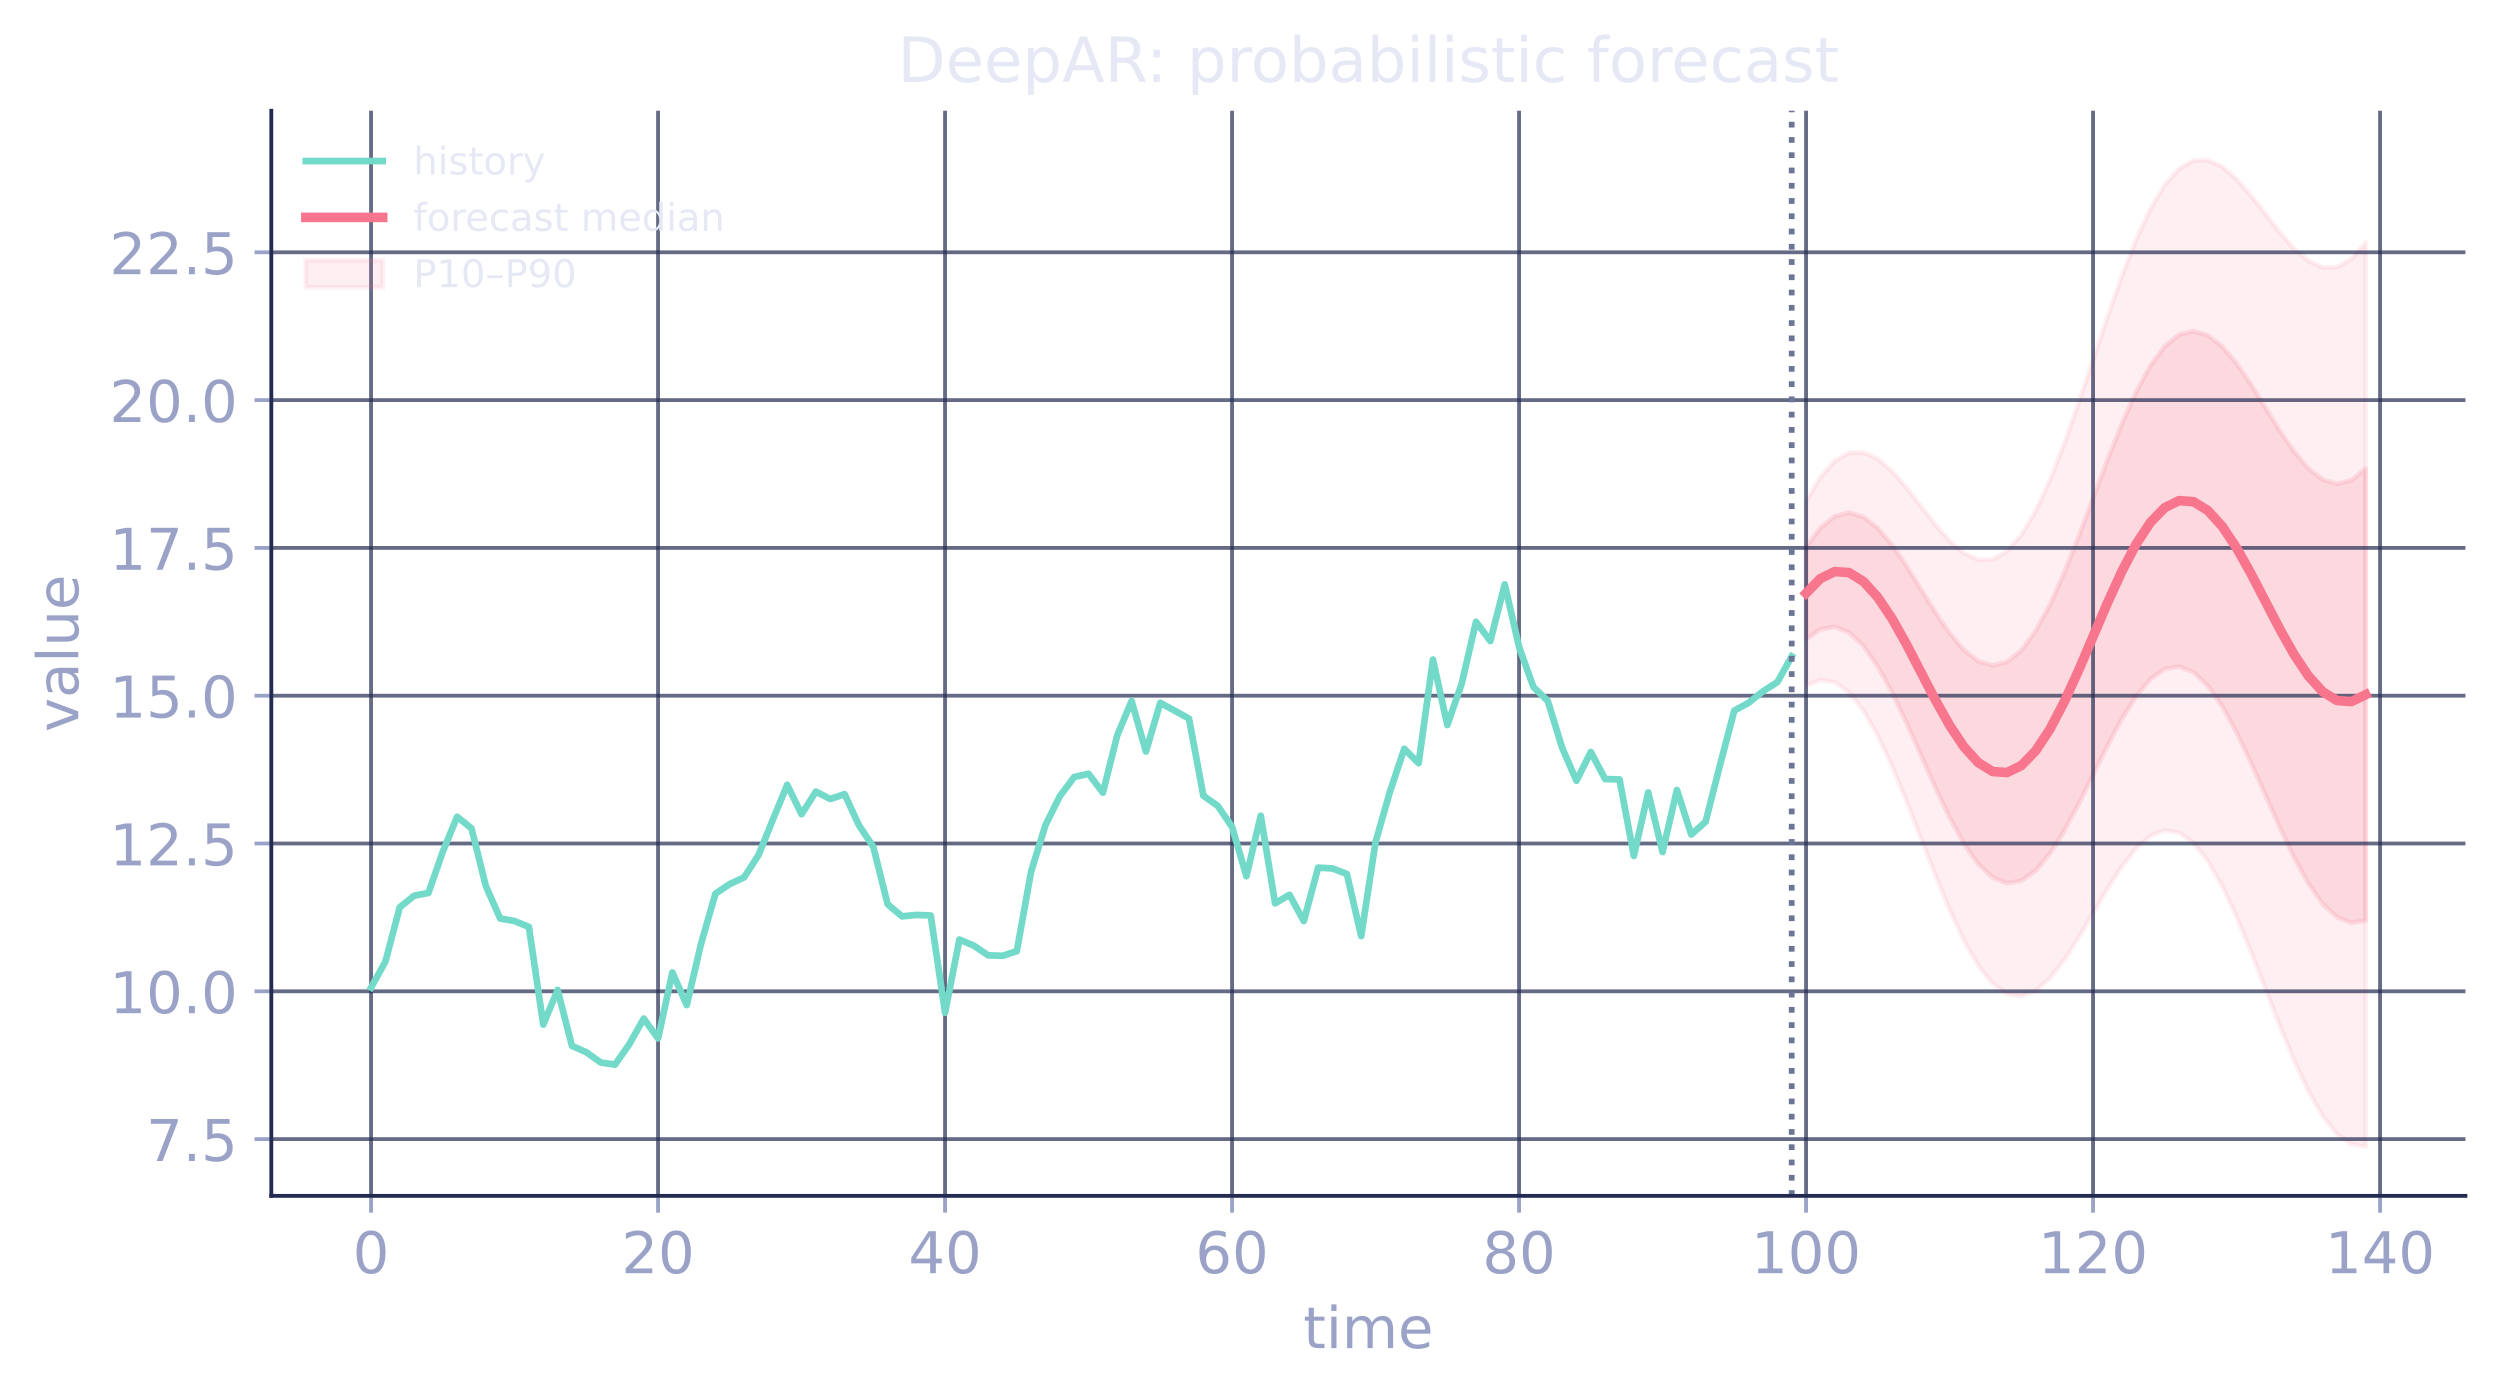
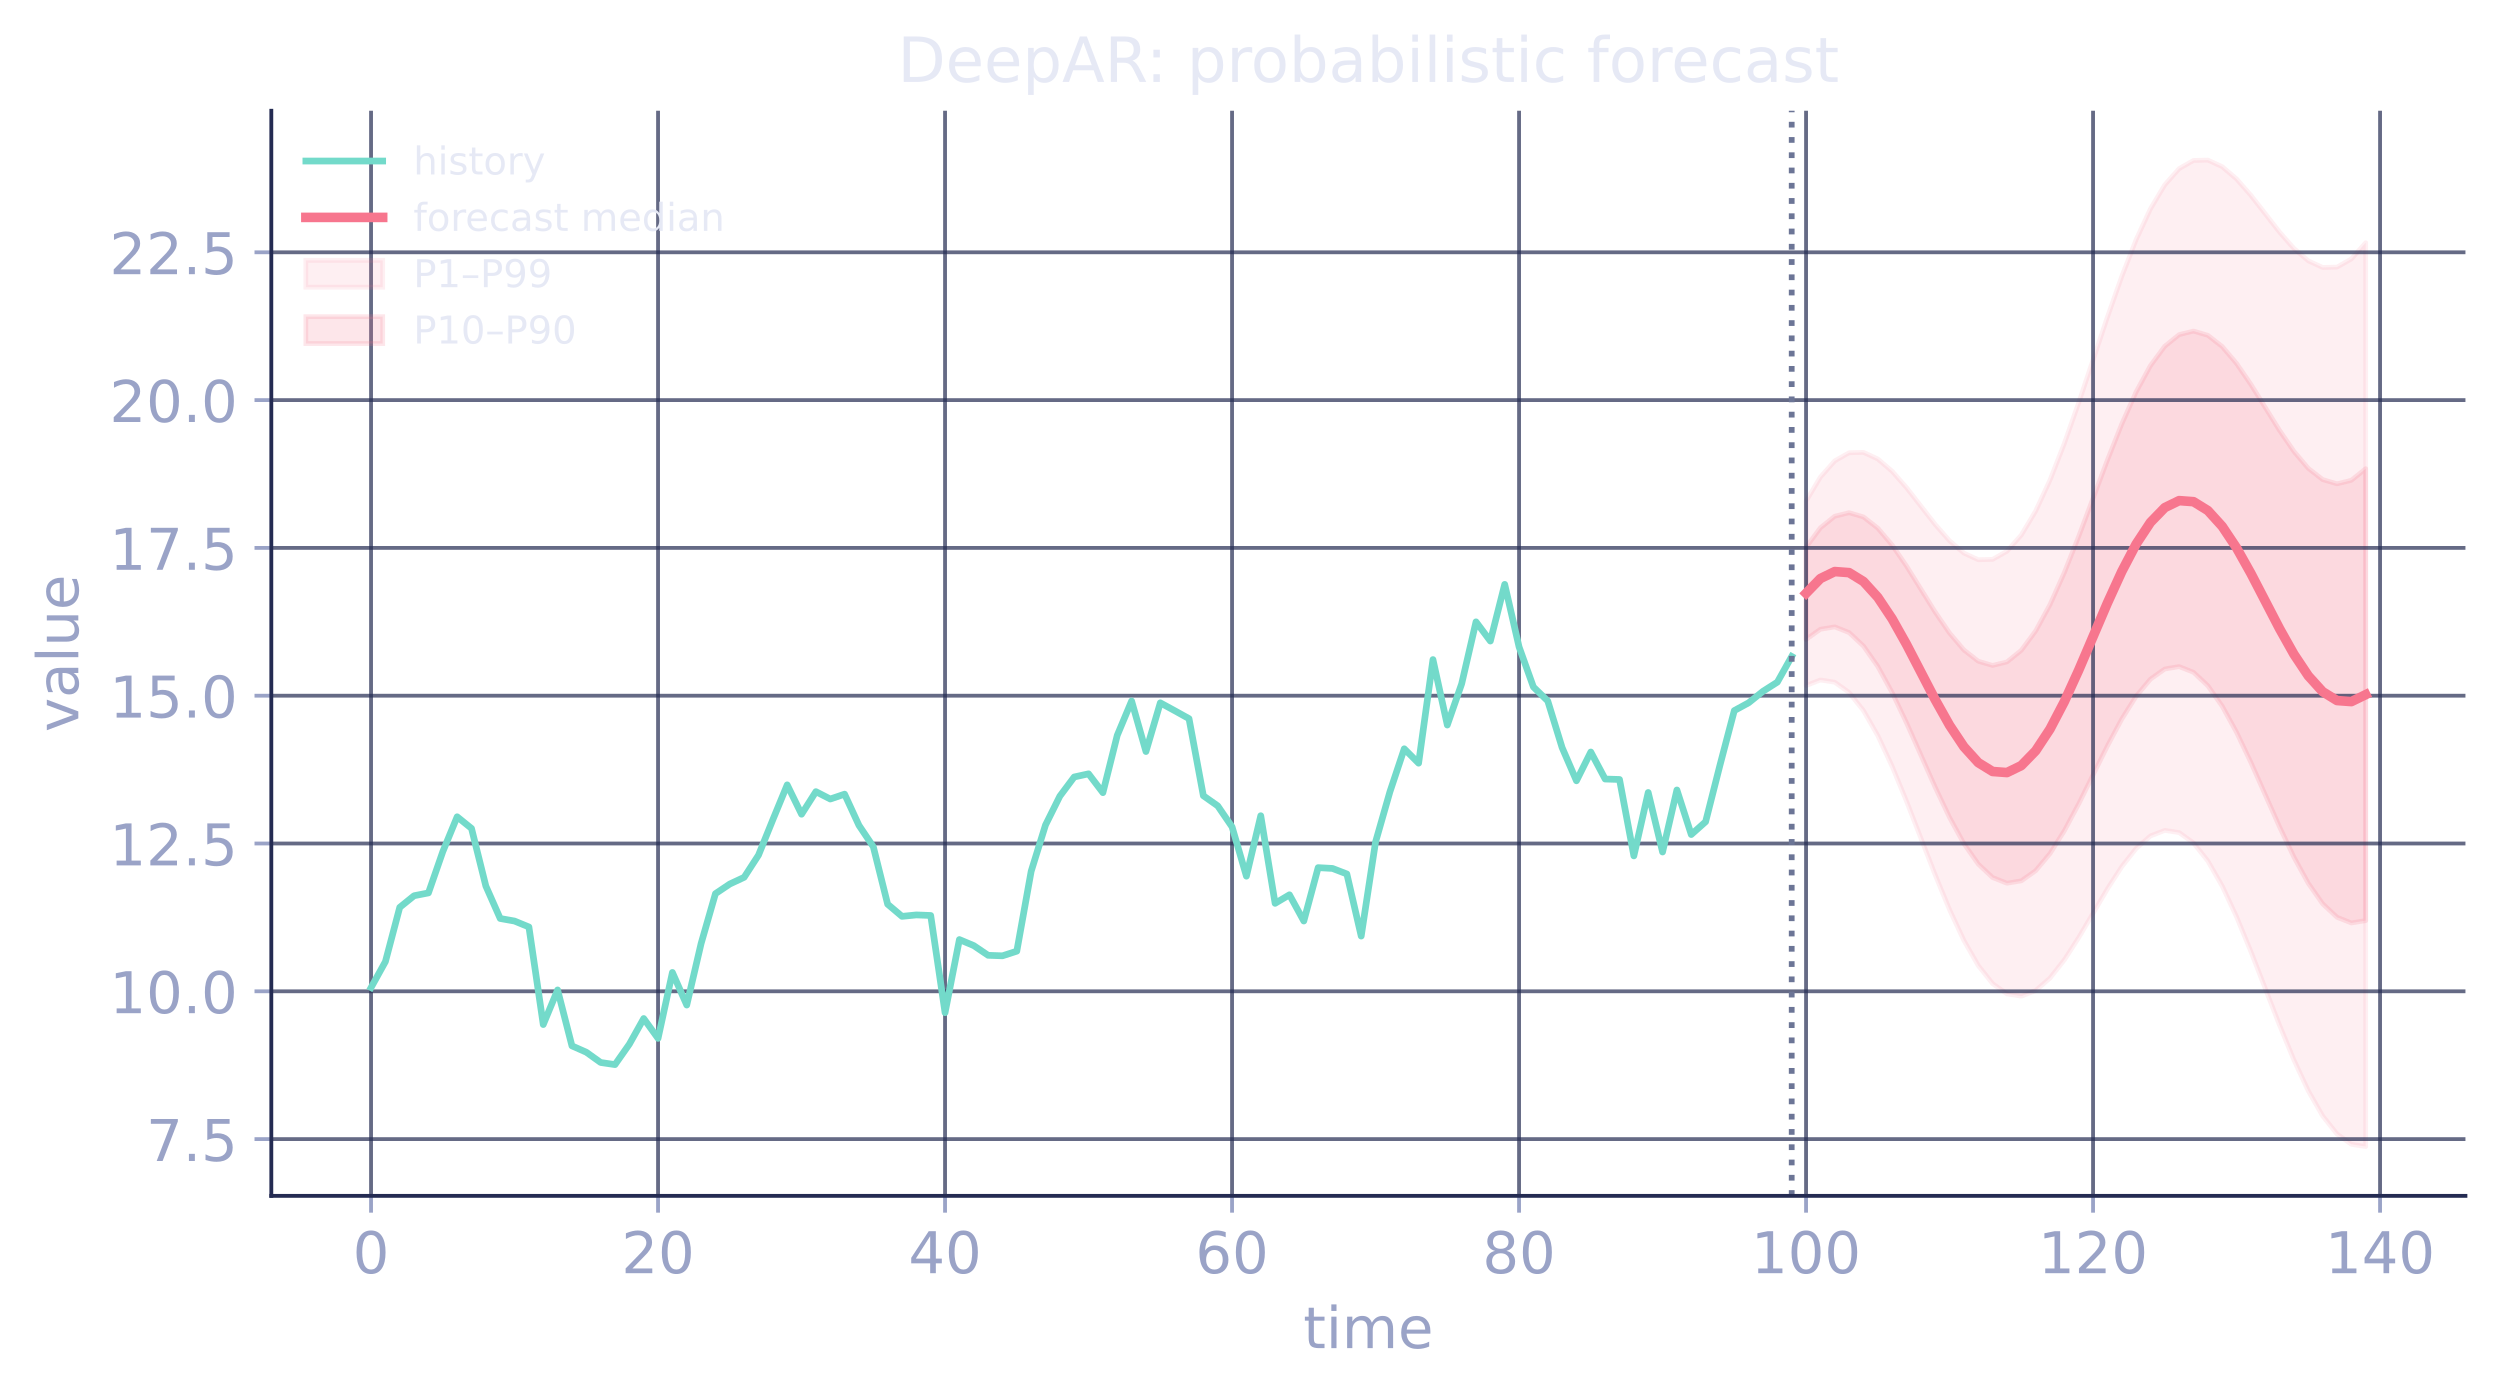
<svg xmlns="http://www.w3.org/2000/svg" xmlns:xlink="http://www.w3.org/1999/xlink" width="520.913pt" height="290.604pt" viewBox="0 0 520.913 290.604" version="1.1">
  <defs>
    <style type="text/css">*{stroke-linejoin: round; stroke-linecap: butt}</style>
  </defs>
  <g id="figure_1">
    <g id="patch_1">
      <path d="M 0 290.604  L 520.913 290.604  L 520.913 0  L 0 0  L 0 290.604  z " style="fill: none" />
    </g>
    <g id="axes_1">
      <g id="patch_2">
        <path d="M 56.532 249.176  L 513.712 249.176  L 513.712 23.078  L 56.532 23.078  L 56.532 249.176  z " style="fill: none" />
      </g>
      <g id="PolyCollection_1">
        <defs>
          <path id="mf328363f20" d="M 376.319 -186.196  L 376.319 -147.762  L 379.309 -148.918  L 382.299 -148.452  L 385.289 -146.306  L 388.28 -142.539  L 391.27 -137.318  L 394.26 -130.91  L 397.25 -123.663  L 400.24 -115.98  L 403.23 -108.298  L 406.22 -101.05  L 409.21 -94.642  L 412.2 -89.421  L 415.19 -85.654  L 418.18 -83.509  L 421.17 -83.043  L 424.16 -84.198  L 427.15 -86.808  L 430.14 -90.604  L 433.13 -95.241  L 436.12 -100.311  L 439.111 -105.382  L 442.101 -110.018  L 445.091 -113.815  L 448.081 -116.424  L 451.071 -117.58  L 454.061 -117.114  L 457.051 -114.968  L 460.041 -111.201  L 463.031 -105.98  L 466.021 -99.572  L 469.011 -92.325  L 472.001 -84.642  L 474.991 -76.96  L 477.981 -69.712  L 480.971 -63.304  L 483.961 -58.083  L 486.951 -54.316  L 489.942 -52.171  L 492.932 -51.705  L 492.932 -240.029  L 492.932 -240.029  L 489.942 -236.651  L 486.951 -234.953  L 483.961 -234.877  L 480.971 -236.255  L 477.981 -238.82  L 474.991 -242.224  L 472.001 -246.063  L 469.011 -249.902  L 466.021 -253.306  L 463.031 -255.871  L 460.041 -257.248  L 457.051 -257.172  L 454.061 -255.474  L 451.071 -252.097  L 448.081 -247.098  L 445.091 -240.645  L 442.101 -233.005  L 439.111 -224.526  L 436.12 -215.612  L 433.13 -206.698  L 430.14 -198.218  L 427.15 -190.578  L 424.16 -184.125  L 421.17 -179.126  L 418.18 -175.749  L 415.19 -174.051  L 412.2 -173.975  L 409.21 -175.352  L 406.22 -177.917  L 403.23 -181.322  L 400.24 -185.161  L 397.25 -188.999  L 394.26 -192.404  L 391.27 -194.969  L 388.28 -196.346  L 385.289 -196.27  L 382.299 -194.572  L 379.309 -191.195  L 376.319 -186.196  z " style="stroke: #f7768e; stroke-opacity: 0.12" />
        </defs>
        <g clip-path="url(#pa6eec2de9b)">
          <use xlink:href="#mf328363f20" x="0" y="290.604" style="fill: #f7768e; fill-opacity: 0.12; stroke: #f7768e; stroke-opacity: 0.12" />
        </g>
      </g>
      <g id="PolyCollection_2">
        <defs>
          <path id="m15df940cfe" d="M 376.319 -176.588  L 376.319 -157.371  L 379.309 -159.487  L 382.299 -159.982  L 385.289 -158.797  L 388.28 -155.991  L 391.27 -151.731  L 394.26 -146.284  L 397.25 -139.997  L 400.24 -133.275  L 403.23 -126.554  L 406.22 -120.267  L 409.21 -114.82  L 412.2 -110.56  L 415.19 -107.753  L 418.18 -106.569  L 421.17 -107.064  L 424.16 -109.18  L 427.15 -112.75  L 430.14 -117.508  L 433.13 -123.105  L 436.12 -129.136  L 439.111 -135.168  L 442.101 -140.765  L 445.091 -145.523  L 448.081 -149.093  L 451.071 -151.209  L 454.061 -151.704  L 457.051 -150.519  L 460.041 -147.713  L 463.031 -143.453  L 466.021 -138.006  L 469.011 -131.719  L 472.001 -124.997  L 474.991 -118.276  L 477.981 -111.989  L 480.971 -106.542  L 483.961 -102.282  L 486.951 -99.475  L 489.942 -98.291  L 492.932 -98.786  L 492.932 -192.948  L 492.932 -192.948  L 489.942 -190.531  L 486.951 -189.794  L 483.961 -190.679  L 480.971 -193.017  L 477.981 -196.543  L 474.991 -200.908  L 472.001 -205.708  L 469.011 -210.507  L 466.021 -214.873  L 463.031 -218.398  L 460.041 -220.737  L 457.051 -221.621  L 454.061 -220.884  L 451.071 -218.468  L 448.081 -214.43  L 445.091 -208.938  L 442.101 -202.258  L 439.111 -194.74  L 436.12 -186.787  L 433.13 -178.833  L 430.14 -171.315  L 427.15 -164.635  L 424.16 -159.143  L 421.17 -155.105  L 418.18 -152.689  L 415.19 -151.952  L 412.2 -152.836  L 409.21 -155.175  L 406.22 -158.701  L 403.23 -163.066  L 400.24 -167.865  L 397.25 -172.665  L 394.26 -177.03  L 391.27 -180.556  L 388.28 -182.895  L 385.289 -183.779  L 382.299 -183.042  L 379.309 -180.626  L 376.319 -176.588  z " style="stroke: #f7768e; stroke-opacity: 0.18" />
        </defs>
        <g clip-path="url(#pa6eec2de9b)">
          <use xlink:href="#m15df940cfe" x="0" y="290.604" style="fill: #f7768e; fill-opacity: 0.18; stroke: #f7768e; stroke-opacity: 0.18" />
        </g>
      </g>
      <g id="matplotlib.axis_1">
        <g id="xtick_1">
          <g id="line2d_1">
            <path d="M 77.313 249.176  L 77.313 23.078  " clip-path="url(#pa6eec2de9b)" style="fill: none; stroke: #242b52; stroke-opacity: 0.7; stroke-width: 0.8; stroke-linecap: square" />
          </g>
          <g id="line2d_2">
            <defs>
              <path id="ma0df52fa23" d="M 0 0  L 0 3.5  " style="stroke: #9aa3c7; stroke-width: 0.8" />
            </defs>
            <g>
              <use xlink:href="#ma0df52fa23" x="77.313" y="249.176" style="fill: #9aa3c7; stroke: #9aa3c7; stroke-width: 0.8" />
            </g>
          </g>
          <g id="text_1">
            <g style="fill: #9aa3c7" transform="translate(73.49591 265.2943) scale(0.12 -0.12)">
              <defs>
                <path id="DejaVuSans-30" d="M 2034 4250  Q 1547 4250 1301 3770  Q 1056 3291 1056 2328  Q 1056 1369 1301 889  Q 1547 409 2034 409  Q 2525 409 2770 889  Q 3016 1369 3016 2328  Q 3016 3291 2770 3770  Q 2525 4250 2034 4250  z M 2034 4750  Q 2819 4750 3233 4129  Q 3647 3509 3647 2328  Q 3647 1150 3233 529  Q 2819 -91 2034 -91  Q 1250 -91 836 529  Q 422 1150 422 2328  Q 422 3509 836 4129  Q 1250 4750 2034 4750  z " transform="scale(0.015625)" />
              </defs>
              <use xlink:href="#DejaVuSans-30" />
            </g>
          </g>
        </g>
        <g id="xtick_2">
          <g id="line2d_3">
            <path d="M 137.115 249.176  L 137.115 23.078  " clip-path="url(#pa6eec2de9b)" style="fill: none; stroke: #242b52; stroke-opacity: 0.7; stroke-width: 0.8; stroke-linecap: square" />
          </g>
          <g id="line2d_4">
            <g>
              <use xlink:href="#ma0df52fa23" x="137.115" y="249.176" style="fill: #9aa3c7; stroke: #9aa3c7; stroke-width: 0.8" />
            </g>
          </g>
          <g id="text_2">
            <g style="fill: #9aa3c7" transform="translate(129.4796 265.2943) scale(0.12 -0.12)">
              <defs>
                <path id="DejaVuSans-32" d="M 1228 531  L 3431 531  L 3431 0  L 469 0  L 469 531  Q 828 903 1448 1529  Q 2069 2156 2228 2338  Q 2531 2678 2651 2914  Q 2772 3150 2772 3378  Q 2772 3750 2511 3984  Q 2250 4219 1831 4219  Q 1534 4219 1204 4116  Q 875 4013 500 3803  L 500 4441  Q 881 4594 1212 4672  Q 1544 4750 1819 4750  Q 2544 4750 2975 4387  Q 3406 4025 3406 3419  Q 3406 3131 3298 2873  Q 3191 2616 2906 2266  Q 2828 2175 2409 1742  Q 1991 1309 1228 531  z " transform="scale(0.015625)" />
              </defs>
              <use xlink:href="#DejaVuSans-32" />
              <use xlink:href="#DejaVuSans-30" x="63.623" />
            </g>
          </g>
        </g>
        <g id="xtick_3">
          <g id="line2d_5">
            <path d="M 196.916 249.176  L 196.916 23.078  " clip-path="url(#pa6eec2de9b)" style="fill: none; stroke: #242b52; stroke-opacity: 0.7; stroke-width: 0.8; stroke-linecap: square" />
          </g>
          <g id="line2d_6">
            <g>
              <use xlink:href="#ma0df52fa23" x="196.916" y="249.176" style="fill: #9aa3c7; stroke: #9aa3c7; stroke-width: 0.8" />
            </g>
          </g>
          <g id="text_3">
            <g style="fill: #9aa3c7" transform="translate(189.2808 265.2943) scale(0.12 -0.12)">
              <defs>
                <path id="DejaVuSans-34" d="M 2419 4116  L 825 1625  L 2419 1625  L 2419 4116  z M 2253 4666  L 3047 4666  L 3047 1625  L 3713 1625  L 3713 1100  L 3047 1100  L 3047 0  L 2419 0  L 2419 1100  L 313 1100  L 313 1709  L 2253 4666  z " transform="scale(0.015625)" />
              </defs>
              <use xlink:href="#DejaVuSans-34" />
              <use xlink:href="#DejaVuSans-30" x="63.623" />
            </g>
          </g>
        </g>
        <g id="xtick_4">
          <g id="line2d_7">
            <path d="M 256.717 249.176  L 256.717 23.078  " clip-path="url(#pa6eec2de9b)" style="fill: none; stroke: #242b52; stroke-opacity: 0.7; stroke-width: 0.8; stroke-linecap: square" />
          </g>
          <g id="line2d_8">
            <g>
              <use xlink:href="#ma0df52fa23" x="256.717" y="249.176" style="fill: #9aa3c7; stroke: #9aa3c7; stroke-width: 0.8" />
            </g>
          </g>
          <g id="text_4">
            <g style="fill: #9aa3c7" transform="translate(249.0819 265.2943) scale(0.12 -0.12)">
              <defs>
                <path id="DejaVuSans-36" d="M 2113 2584  Q 1688 2584 1439 2293  Q 1191 2003 1191 1497  Q 1191 994 1439 701  Q 1688 409 2113 409  Q 2538 409 2786 701  Q 3034 994 3034 1497  Q 3034 2003 2786 2293  Q 2538 2584 2113 2584  z M 3366 4563  L 3366 3988  Q 3128 4100 2886 4159  Q 2644 4219 2406 4219  Q 1781 4219 1451 3797  Q 1122 3375 1075 2522  Q 1259 2794 1537 2939  Q 1816 3084 2150 3084  Q 2853 3084 3261 2657  Q 3669 2231 3669 1497  Q 3669 778 3244 343  Q 2819 -91 2113 -91  Q 1303 -91 875 529  Q 447 1150 447 2328  Q 447 3434 972 4092  Q 1497 4750 2381 4750  Q 2619 4750 2861 4703  Q 3103 4656 3366 4563  z " transform="scale(0.015625)" />
              </defs>
              <use xlink:href="#DejaVuSans-36" />
              <use xlink:href="#DejaVuSans-30" x="63.623" />
            </g>
          </g>
        </g>
        <g id="xtick_5">
          <g id="line2d_9">
            <path d="M 316.518 249.176  L 316.518 23.078  " clip-path="url(#pa6eec2de9b)" style="fill: none; stroke: #242b52; stroke-opacity: 0.7; stroke-width: 0.8; stroke-linecap: square" />
          </g>
          <g id="line2d_10">
            <g>
              <use xlink:href="#ma0df52fa23" x="316.518" y="249.176" style="fill: #9aa3c7; stroke: #9aa3c7; stroke-width: 0.8" />
            </g>
          </g>
          <g id="text_5">
            <g style="fill: #9aa3c7" transform="translate(308.8831 265.2943) scale(0.12 -0.12)">
              <defs>
                <path id="DejaVuSans-38" d="M 2034 2216  Q 1584 2216 1326 1975  Q 1069 1734 1069 1313  Q 1069 891 1326 650  Q 1584 409 2034 409  Q 2484 409 2743 651  Q 3003 894 3003 1313  Q 3003 1734 2745 1975  Q 2488 2216 2034 2216  z M 1403 2484  Q 997 2584 770 2862  Q 544 3141 544 3541  Q 544 4100 942 4425  Q 1341 4750 2034 4750  Q 2731 4750 3128 4425  Q 3525 4100 3525 3541  Q 3525 3141 3298 2862  Q 3072 2584 2669 2484  Q 3125 2378 3379 2068  Q 3634 1759 3634 1313  Q 3634 634 3220 271  Q 2806 -91 2034 -91  Q 1263 -91 848 271  Q 434 634 434 1313  Q 434 1759 690 2068  Q 947 2378 1403 2484  z M 1172 3481  Q 1172 3119 1398 2916  Q 1625 2713 2034 2713  Q 2441 2713 2670 2916  Q 2900 3119 2900 3481  Q 2900 3844 2670 4047  Q 2441 4250 2034 4250  Q 1625 4250 1398 4047  Q 1172 3844 1172 3481  z " transform="scale(0.015625)" />
              </defs>
              <use xlink:href="#DejaVuSans-38" />
              <use xlink:href="#DejaVuSans-30" x="63.623" />
            </g>
          </g>
        </g>
        <g id="xtick_6">
          <g id="line2d_11">
            <path d="M 376.319 249.176  L 376.319 23.078  " clip-path="url(#pa6eec2de9b)" style="fill: none; stroke: #242b52; stroke-opacity: 0.7; stroke-width: 0.8; stroke-linecap: square" />
          </g>
          <g id="line2d_12">
            <g>
              <use xlink:href="#ma0df52fa23" x="376.319" y="249.176" style="fill: #9aa3c7; stroke: #9aa3c7; stroke-width: 0.8" />
            </g>
          </g>
          <g id="text_6">
            <g style="fill: #9aa3c7" transform="translate(364.8668 265.2943) scale(0.12 -0.12)">
              <defs>
                <path id="DejaVuSans-31" d="M 794 531  L 1825 531  L 1825 4091  L 703 3866  L 703 4441  L 1819 4666  L 2450 4666  L 2450 531  L 3481 531  L 3481 0  L 794 0  L 794 531  z " transform="scale(0.015625)" />
              </defs>
              <use xlink:href="#DejaVuSans-31" />
              <use xlink:href="#DejaVuSans-30" x="63.623" />
              <use xlink:href="#DejaVuSans-30" x="127.246" />
            </g>
          </g>
        </g>
        <g id="xtick_7">
          <g id="line2d_13">
            <path d="M 436.12 249.176  L 436.12 23.078  " clip-path="url(#pa6eec2de9b)" style="fill: none; stroke: #242b52; stroke-opacity: 0.7; stroke-width: 0.8; stroke-linecap: square" />
          </g>
          <g id="line2d_14">
            <g>
              <use xlink:href="#ma0df52fa23" x="436.12" y="249.176" style="fill: #9aa3c7; stroke: #9aa3c7; stroke-width: 0.8" />
            </g>
          </g>
          <g id="text_7">
            <g style="fill: #9aa3c7" transform="translate(424.668 265.2943) scale(0.12 -0.12)">
              <use xlink:href="#DejaVuSans-31" />
              <use xlink:href="#DejaVuSans-32" x="63.623" />
              <use xlink:href="#DejaVuSans-30" x="127.246" />
            </g>
          </g>
        </g>
        <g id="xtick_8">
          <g id="line2d_15">
            <path d="M 495.922 249.176  L 495.922 23.078  " clip-path="url(#pa6eec2de9b)" style="fill: none; stroke: #242b52; stroke-opacity: 0.7; stroke-width: 0.8; stroke-linecap: square" />
          </g>
          <g id="line2d_16">
            <g>
              <use xlink:href="#ma0df52fa23" x="495.922" y="249.176" style="fill: #9aa3c7; stroke: #9aa3c7; stroke-width: 0.8" />
            </g>
          </g>
          <g id="text_8">
            <g style="fill: #9aa3c7" transform="translate(484.4692 265.2943) scale(0.12 -0.12)">
              <use xlink:href="#DejaVuSans-31" />
              <use xlink:href="#DejaVuSans-34" x="63.623" />
              <use xlink:href="#DejaVuSans-30" x="127.246" />
            </g>
          </g>
        </g>
        <g id="text_9">
          <g style="fill: #9aa3c7" transform="translate(271.5672 280.908) scale(0.12 -0.12)">
            <defs>
              <path id="DejaVuSans-74" d="M 1172 4494  L 1172 3500  L 2356 3500  L 2356 3053  L 1172 3053  L 1172 1153  Q 1172 725 1289 603  Q 1406 481 1766 481  L 2356 481  L 2356 0  L 1766 0  Q 1100 0 847 248  Q 594 497 594 1153  L 594 3053  L 172 3053  L 172 3500  L 594 3500  L 594 4494  L 1172 4494  z " transform="scale(0.015625)" />
              <path id="DejaVuSans-69" d="M 603 3500  L 1178 3500  L 1178 0  L 603 0  L 603 3500  z M 603 4863  L 1178 4863  L 1178 4134  L 603 4134  L 603 4863  z " transform="scale(0.015625)" />
              <path id="DejaVuSans-6d" d="M 3328 2828  Q 3544 3216 3844 3400  Q 4144 3584 4550 3584  Q 5097 3584 5394 3201  Q 5691 2819 5691 2113  L 5691 0  L 5113 0  L 5113 2094  Q 5113 2597 4934 2840  Q 4756 3084 4391 3084  Q 3944 3084 3684 2787  Q 3425 2491 3425 1978  L 3425 0  L 2847 0  L 2847 2094  Q 2847 2600 2669 2842  Q 2491 3084 2119 3084  Q 1678 3084 1418 2786  Q 1159 2488 1159 1978  L 1159 0  L 581 0  L 581 3500  L 1159 3500  L 1159 2956  Q 1356 3278 1631 3431  Q 1906 3584 2284 3584  Q 2666 3584 2933 3390  Q 3200 3197 3328 2828  z " transform="scale(0.015625)" />
              <path id="DejaVuSans-65" d="M 3597 1894  L 3597 1613  L 953 1613  Q 991 1019 1311 708  Q 1631 397 2203 397  Q 2534 397 2845 478  Q 3156 559 3463 722  L 3463 178  Q 3153 47 2828 -22  Q 2503 -91 2169 -91  Q 1331 -91 842 396  Q 353 884 353 1716  Q 353 2575 817 3079  Q 1281 3584 2069 3584  Q 2775 3584 3186 3129  Q 3597 2675 3597 1894  z M 3022 2063  Q 3016 2534 2758 2815  Q 2500 3097 2075 3097  Q 1594 3097 1305 2825  Q 1016 2553 972 2059  L 3022 2063  z " transform="scale(0.015625)" />
            </defs>
            <use xlink:href="#DejaVuSans-74" />
            <use xlink:href="#DejaVuSans-69" x="39.209" />
            <use xlink:href="#DejaVuSans-6d" x="66.992" />
            <use xlink:href="#DejaVuSans-65" x="164.404" />
          </g>
        </g>
      </g>
      <g id="matplotlib.axis_2">
        <g id="ytick_1">
          <g id="line2d_17">
            <path d="M 56.532 237.349  L 513.712 237.349  " clip-path="url(#pa6eec2de9b)" style="fill: none; stroke: #242b52; stroke-opacity: 0.7; stroke-width: 0.8; stroke-linecap: square" />
          </g>
          <g id="line2d_18">
            <defs>
              <path id="m43168485d6" d="M 0 0  L -3.5 0  " style="stroke: #9aa3c7; stroke-width: 0.8" />
            </defs>
            <g>
              <use xlink:href="#m43168485d6" x="56.532" y="237.349" style="fill: #9aa3c7; stroke: #9aa3c7; stroke-width: 0.8" />
            </g>
          </g>
          <g id="text_10">
            <g style="fill: #9aa3c7" transform="translate(30.44875 241.9077) scale(0.12 -0.12)">
              <defs>
                <path id="DejaVuSans-37" d="M 525 4666  L 3525 4666  L 3525 4397  L 1831 0  L 1172 0  L 2766 4134  L 525 4134  L 525 4666  z " transform="scale(0.015625)" />
                <path id="DejaVuSans-2e" d="M 684 794  L 1344 794  L 1344 0  L 684 0  L 684 794  z " transform="scale(0.015625)" />
                <path id="DejaVuSans-35" d="M 691 4666  L 3169 4666  L 3169 4134  L 1269 4134  L 1269 2991  Q 1406 3038 1543 3061  Q 1681 3084 1819 3084  Q 2600 3084 3056 2656  Q 3513 2228 3513 1497  Q 3513 744 3044 326  Q 2575 -91 1722 -91  Q 1428 -91 1123 -41  Q 819 9 494 109  L 494 744  Q 775 591 1075 516  Q 1375 441 1709 441  Q 2250 441 2565 725  Q 2881 1009 2881 1497  Q 2881 1984 2565 2268  Q 2250 2553 1709 2553  Q 1456 2553 1204 2497  Q 953 2441 691 2322  L 691 4666  z " transform="scale(0.015625)" />
              </defs>
              <use xlink:href="#DejaVuSans-37" />
              <use xlink:href="#DejaVuSans-2e" x="63.623" />
              <use xlink:href="#DejaVuSans-35" x="95.41" />
            </g>
          </g>
        </g>
        <g id="ytick_2">
          <g id="line2d_19">
            <path d="M 56.532 206.553  L 513.712 206.553  " clip-path="url(#pa6eec2de9b)" style="fill: none; stroke: #242b52; stroke-opacity: 0.7; stroke-width: 0.8; stroke-linecap: square" />
          </g>
          <g id="line2d_20">
            <g>
              <use xlink:href="#m43168485d6" x="56.532" y="206.553" style="fill: #9aa3c7; stroke: #9aa3c7; stroke-width: 0.8" />
            </g>
          </g>
          <g id="text_11">
            <g style="fill: #9aa3c7" transform="translate(22.81375 211.1117) scale(0.12 -0.12)">
              <use xlink:href="#DejaVuSans-31" />
              <use xlink:href="#DejaVuSans-30" x="63.623" />
              <use xlink:href="#DejaVuSans-2e" x="127.246" />
              <use xlink:href="#DejaVuSans-30" x="159.033" />
            </g>
          </g>
        </g>
        <g id="ytick_3">
          <g id="line2d_21">
            <path d="M 56.532 175.757  L 513.712 175.757  " clip-path="url(#pa6eec2de9b)" style="fill: none; stroke: #242b52; stroke-opacity: 0.7; stroke-width: 0.8; stroke-linecap: square" />
          </g>
          <g id="line2d_22">
            <g>
              <use xlink:href="#m43168485d6" x="56.532" y="175.757" style="fill: #9aa3c7; stroke: #9aa3c7; stroke-width: 0.8" />
            </g>
          </g>
          <g id="text_12">
            <g style="fill: #9aa3c7" transform="translate(22.81375 180.3157) scale(0.12 -0.12)">
              <use xlink:href="#DejaVuSans-31" />
              <use xlink:href="#DejaVuSans-32" x="63.623" />
              <use xlink:href="#DejaVuSans-2e" x="127.246" />
              <use xlink:href="#DejaVuSans-35" x="159.033" />
            </g>
          </g>
        </g>
        <g id="ytick_4">
          <g id="line2d_23">
            <path d="M 56.532 144.961  L 513.712 144.961  " clip-path="url(#pa6eec2de9b)" style="fill: none; stroke: #242b52; stroke-opacity: 0.7; stroke-width: 0.8; stroke-linecap: square" />
          </g>
          <g id="line2d_24">
            <g>
              <use xlink:href="#m43168485d6" x="56.532" y="144.961" style="fill: #9aa3c7; stroke: #9aa3c7; stroke-width: 0.8" />
            </g>
          </g>
          <g id="text_13">
            <g style="fill: #9aa3c7" transform="translate(22.81375 149.5196) scale(0.12 -0.12)">
              <use xlink:href="#DejaVuSans-31" />
              <use xlink:href="#DejaVuSans-35" x="63.623" />
              <use xlink:href="#DejaVuSans-2e" x="127.246" />
              <use xlink:href="#DejaVuSans-30" x="159.033" />
            </g>
          </g>
        </g>
        <g id="ytick_5">
          <g id="line2d_25">
            <path d="M 56.532 114.165  L 513.712 114.165  " clip-path="url(#pa6eec2de9b)" style="fill: none; stroke: #242b52; stroke-opacity: 0.7; stroke-width: 0.8; stroke-linecap: square" />
          </g>
          <g id="line2d_26">
            <g>
              <use xlink:href="#m43168485d6" x="56.532" y="114.165" style="fill: #9aa3c7; stroke: #9aa3c7; stroke-width: 0.8" />
            </g>
          </g>
          <g id="text_14">
            <g style="fill: #9aa3c7" transform="translate(22.81375 118.7236) scale(0.12 -0.12)">
              <use xlink:href="#DejaVuSans-31" />
              <use xlink:href="#DejaVuSans-37" x="63.623" />
              <use xlink:href="#DejaVuSans-2e" x="127.246" />
              <use xlink:href="#DejaVuSans-35" x="159.033" />
            </g>
          </g>
        </g>
        <g id="ytick_6">
          <g id="line2d_27">
            <path d="M 56.532 83.369  L 513.712 83.369  " clip-path="url(#pa6eec2de9b)" style="fill: none; stroke: #242b52; stroke-opacity: 0.7; stroke-width: 0.8; stroke-linecap: square" />
          </g>
          <g id="line2d_28">
            <g>
              <use xlink:href="#m43168485d6" x="56.532" y="83.369" style="fill: #9aa3c7; stroke: #9aa3c7; stroke-width: 0.8" />
            </g>
          </g>
          <g id="text_15">
            <g style="fill: #9aa3c7" transform="translate(22.81375 87.92759) scale(0.12 -0.12)">
              <use xlink:href="#DejaVuSans-32" />
              <use xlink:href="#DejaVuSans-30" x="63.623" />
              <use xlink:href="#DejaVuSans-2e" x="127.246" />
              <use xlink:href="#DejaVuSans-30" x="159.033" />
            </g>
          </g>
        </g>
        <g id="ytick_7">
          <g id="line2d_29">
            <path d="M 56.532 52.573  L 513.712 52.573  " clip-path="url(#pa6eec2de9b)" style="fill: none; stroke: #242b52; stroke-opacity: 0.7; stroke-width: 0.8; stroke-linecap: square" />
          </g>
          <g id="line2d_30">
            <g>
              <use xlink:href="#m43168485d6" x="56.532" y="52.573" style="fill: #9aa3c7; stroke: #9aa3c7; stroke-width: 0.8" />
            </g>
          </g>
          <g id="text_16">
            <g style="fill: #9aa3c7" transform="translate(22.81375 57.13157) scale(0.12 -0.12)">
              <use xlink:href="#DejaVuSans-32" />
              <use xlink:href="#DejaVuSans-32" x="63.623" />
              <use xlink:href="#DejaVuSans-2e" x="127.246" />
              <use xlink:href="#DejaVuSans-35" x="159.033" />
            </g>
          </g>
        </g>
        <g id="text_17">
          <g style="fill: #9aa3c7" transform="translate(16.31812 152.5164) rotate(-90) scale(0.12 -0.12)">
            <defs>
              <path id="DejaVuSans-76" d="M 191 3500  L 800 3500  L 1894 563  L 2988 3500  L 3597 3500  L 2284 0  L 1503 0  L 191 3500  z " transform="scale(0.015625)" />
              <path id="DejaVuSans-61" d="M 2194 1759  Q 1497 1759 1228 1600  Q 959 1441 959 1056  Q 959 750 1161 570  Q 1363 391 1709 391  Q 2188 391 2477 730  Q 2766 1069 2766 1631  L 2766 1759  L 2194 1759  z M 3341 1997  L 3341 0  L 2766 0  L 2766 531  Q 2569 213 2275 61  Q 1981 -91 1556 -91  Q 1019 -91 701 211  Q 384 513 384 1019  Q 384 1609 779 1909  Q 1175 2209 1959 2209  L 2766 2209  L 2766 2266  Q 2766 2663 2505 2880  Q 2244 3097 1772 3097  Q 1472 3097 1187 3025  Q 903 2953 641 2809  L 641 3341  Q 956 3463 1253 3523  Q 1550 3584 1831 3584  Q 2591 3584 2966 3190  Q 3341 2797 3341 1997  z " transform="scale(0.015625)" />
              <path id="DejaVuSans-6c" d="M 603 4863  L 1178 4863  L 1178 0  L 603 0  L 603 4863  z " transform="scale(0.015625)" />
              <path id="DejaVuSans-75" d="M 544 1381  L 544 3500  L 1119 3500  L 1119 1403  Q 1119 906 1312 657  Q 1506 409 1894 409  Q 2359 409 2629 706  Q 2900 1003 2900 1516  L 2900 3500  L 3475 3500  L 3475 0  L 2900 0  L 2900 538  Q 2691 219 2414 64  Q 2138 -91 1772 -91  Q 1169 -91 856 284  Q 544 659 544 1381  z M 1991 3584  L 1991 3584  z " transform="scale(0.015625)" />
            </defs>
            <use xlink:href="#DejaVuSans-76" />
            <use xlink:href="#DejaVuSans-61" x="59.18" />
            <use xlink:href="#DejaVuSans-6c" x="120.459" />
            <use xlink:href="#DejaVuSans-75" x="148.242" />
            <use xlink:href="#DejaVuSans-65" x="211.621" />
          </g>
        </g>
      </g>
      <g id="line2d_31">
        <path d="M 77.313 205.778  L 80.303 200.374  L 83.294 189.058  L 86.284 186.638  L 89.274 186.052  L 92.264 177.449  L 95.254 170.189  L 98.244 172.611  L 101.234 184.624  L 104.224 191.382  L 107.214 191.914  L 110.204 193.147  L 113.194 213.482  L 116.184 206.27  L 119.174 217.922  L 122.164 219.245  L 125.154 221.386  L 128.144 221.827  L 131.134 217.568  L 134.125 212.226  L 137.115 216.362  L 140.105 202.623  L 143.095 209.418  L 146.085 196.598  L 149.075 186.206  L 152.065 184.199  L 155.055 182.8  L 158.045 178.179  L 161.035 170.79  L 164.025 163.537  L 167.015 169.657  L 170.005 164.95  L 172.995 166.488  L 175.985 165.475  L 178.975 171.971  L 181.965 176.43  L 184.956 188.407  L 187.946 190.938  L 190.936 190.637  L 193.926 190.754  L 196.916 211.007  L 199.906 195.773  L 202.896 197.031  L 205.886 199.053  L 208.876 199.159  L 211.866 198.191  L 214.856 181.558  L 217.846 171.907  L 220.836 165.892  L 223.826 161.896  L 226.816 161.237  L 229.806 165.162  L 232.796 153.216  L 235.787 146.068  L 238.777 156.591  L 241.767 146.446  L 244.757 148.077  L 247.747 149.737  L 250.737 165.804  L 253.727 167.912  L 256.717 172.286  L 259.707 182.563  L 262.697 169.971  L 265.687 188.225  L 268.677 186.444  L 271.667 191.908  L 274.657 180.786  L 277.647 180.951  L 280.637 182.105  L 283.627 195.047  L 286.618 175.436  L 289.608 164.988  L 292.598 156.023  L 295.588 159.02  L 298.578 137.434  L 301.568 151.071  L 304.558 142.481  L 307.548 129.57  L 310.538 133.572  L 313.528 121.764  L 316.518 134.782  L 319.508 143.142  L 322.498 146.054  L 325.488 155.775  L 328.478 162.685  L 331.468 156.693  L 334.458 162.322  L 337.449 162.415  L 340.439 178.336  L 343.429 165.129  L 346.419 177.527  L 349.409 164.604  L 352.399 173.89  L 355.389 171.223  L 358.379 159.436  L 361.369 148.064  L 364.359 146.433  L 367.349 144.038  L 370.339 142.135  L 373.329 136.788  " clip-path="url(#pa6eec2de9b)" style="fill: none; stroke: #73daca; stroke-width: 1.4; stroke-linecap: square" />
      </g>
      <g id="line2d_32">
        <path d="M 376.319 123.624  L 379.309 120.547  L 382.299 119.092  L 385.289 119.315  L 388.28 121.161  L 391.27 124.46  L 394.26 128.947  L 397.25 134.273  L 400.24 140.033  L 403.23 145.794  L 406.22 151.12  L 409.21 155.606  L 412.2 158.906  L 415.19 160.751  L 418.18 160.975  L 421.17 159.519  L 424.16 156.442  L 427.15 151.911  L 430.14 146.192  L 433.13 139.635  L 436.12 132.642  L 439.111 125.65  L 442.101 119.092  L 445.091 113.374  L 448.081 108.842  L 451.071 105.765  L 454.061 104.31  L 457.051 104.533  L 460.041 106.379  L 463.031 109.678  L 466.021 114.165  L 469.011 119.491  L 472.001 125.251  L 474.991 131.012  L 477.981 136.338  L 480.971 140.824  L 483.961 144.124  L 486.951 145.969  L 489.942 146.192  L 492.932 144.737  " clip-path="url(#pa6eec2de9b)" style="fill: none; stroke: #f7768e; stroke-width: 2; stroke-linecap: square" />
      </g>
      <g id="line2d_33">
        <path d="M 373.329 249.176  L 373.329 23.078  " clip-path="url(#pa6eec2de9b)" style="fill: none; stroke-dasharray: 1.2,1.98; stroke-dashoffset: 0; stroke: #6c7596; stroke-width: 1.2" />
      </g>
      <g id="patch_3">
        <path d="M 56.532 249.176  L 56.532 23.078  " style="fill: none; stroke: #242b52; stroke-width: 0.8; stroke-linejoin: miter; stroke-linecap: square" />
      </g>
      <g id="patch_4">
        <path d="M 56.532 249.176  L 513.712 249.176  " style="fill: none; stroke: #242b52; stroke-width: 0.8; stroke-linejoin: miter; stroke-linecap: square" />
      </g>
      <g id="text_18">
        <g style="fill: #e6e9f5" transform="translate(187.0314 17.07797) scale(0.13 -0.13)">
          <defs>
            <path id="DejaVuSans-44" d="M 1259 4147  L 1259 519  L 2022 519  Q 2988 519 3436 956  Q 3884 1394 3884 2338  Q 3884 3275 3436 3711  Q 2988 4147 2022 4147  L 1259 4147  z M 628 4666  L 1925 4666  Q 3281 4666 3915 4102  Q 4550 3538 4550 2338  Q 4550 1131 3912 565  Q 3275 0 1925 0  L 628 0  L 628 4666  z " transform="scale(0.015625)" />
            <path id="DejaVuSans-70" d="M 1159 525  L 1159 -1331  L 581 -1331  L 581 3500  L 1159 3500  L 1159 2969  Q 1341 3281 1617 3432  Q 1894 3584 2278 3584  Q 2916 3584 3314 3078  Q 3713 2572 3713 1747  Q 3713 922 3314 415  Q 2916 -91 2278 -91  Q 1894 -91 1617 61  Q 1341 213 1159 525  z M 3116 1747  Q 3116 2381 2855 2742  Q 2594 3103 2138 3103  Q 1681 3103 1420 2742  Q 1159 2381 1159 1747  Q 1159 1113 1420 752  Q 1681 391 2138 391  Q 2594 391 2855 752  Q 3116 1113 3116 1747  z " transform="scale(0.015625)" />
            <path id="DejaVuSans-41" d="M 2188 4044  L 1331 1722  L 3047 1722  L 2188 4044  z M 1831 4666  L 2547 4666  L 4325 0  L 3669 0  L 3244 1197  L 1141 1197  L 716 0  L 50 0  L 1831 4666  z " transform="scale(0.015625)" />
            <path id="DejaVuSans-52" d="M 2841 2188  Q 3044 2119 3236 1894  Q 3428 1669 3622 1275  L 4263 0  L 3584 0  L 2988 1197  Q 2756 1666 2539 1819  Q 2322 1972 1947 1972  L 1259 1972  L 1259 0  L 628 0  L 628 4666  L 2053 4666  Q 2853 4666 3247 4331  Q 3641 3997 3641 3322  Q 3641 2881 3436 2590  Q 3231 2300 2841 2188  z M 1259 4147  L 1259 2491  L 2053 2491  Q 2509 2491 2742 2702  Q 2975 2913 2975 3322  Q 2975 3731 2742 3939  Q 2509 4147 2053 4147  L 1259 4147  z " transform="scale(0.015625)" />
            <path id="DejaVuSans-3a" d="M 750 794  L 1409 794  L 1409 0  L 750 0  L 750 794  z M 750 3309  L 1409 3309  L 1409 2516  L 750 2516  L 750 3309  z " transform="scale(0.015625)" />
            <path id="DejaVuSans-20" transform="scale(0.015625)" />
            <path id="DejaVuSans-72" d="M 2631 2963  Q 2534 3019 2420 3045  Q 2306 3072 2169 3072  Q 1681 3072 1420 2755  Q 1159 2438 1159 1844  L 1159 0  L 581 0  L 581 3500  L 1159 3500  L 1159 2956  Q 1341 3275 1631 3429  Q 1922 3584 2338 3584  Q 2397 3584 2469 3576  Q 2541 3569 2628 3553  L 2631 2963  z " transform="scale(0.015625)" />
            <path id="DejaVuSans-6f" d="M 1959 3097  Q 1497 3097 1228 2736  Q 959 2375 959 1747  Q 959 1119 1226 758  Q 1494 397 1959 397  Q 2419 397 2687 759  Q 2956 1122 2956 1747  Q 2956 2369 2687 2733  Q 2419 3097 1959 3097  z M 1959 3584  Q 2709 3584 3137 3096  Q 3566 2609 3566 1747  Q 3566 888 3137 398  Q 2709 -91 1959 -91  Q 1206 -91 779 398  Q 353 888 353 1747  Q 353 2609 779 3096  Q 1206 3584 1959 3584  z " transform="scale(0.015625)" />
            <path id="DejaVuSans-62" d="M 3116 1747  Q 3116 2381 2855 2742  Q 2594 3103 2138 3103  Q 1681 3103 1420 2742  Q 1159 2381 1159 1747  Q 1159 1113 1420 752  Q 1681 391 2138 391  Q 2594 391 2855 752  Q 3116 1113 3116 1747  z M 1159 2969  Q 1341 3281 1617 3432  Q 1894 3584 2278 3584  Q 2916 3584 3314 3078  Q 3713 2572 3713 1747  Q 3713 922 3314 415  Q 2916 -91 2278 -91  Q 1894 -91 1617 61  Q 1341 213 1159 525  L 1159 0  L 581 0  L 581 4863  L 1159 4863  L 1159 2969  z " transform="scale(0.015625)" />
            <path id="DejaVuSans-73" d="M 2834 3397  L 2834 2853  Q 2591 2978 2328 3040  Q 2066 3103 1784 3103  Q 1356 3103 1142 2972  Q 928 2841 928 2578  Q 928 2378 1081 2264  Q 1234 2150 1697 2047  L 1894 2003  Q 2506 1872 2764 1633  Q 3022 1394 3022 966  Q 3022 478 2636 193  Q 2250 -91 1575 -91  Q 1294 -91 989 -36  Q 684 19 347 128  L 347 722  Q 666 556 975 473  Q 1284 391 1588 391  Q 1994 391 2212 530  Q 2431 669 2431 922  Q 2431 1156 2273 1281  Q 2116 1406 1581 1522  L 1381 1569  Q 847 1681 609 1914  Q 372 2147 372 2553  Q 372 3047 722 3315  Q 1072 3584 1716 3584  Q 2034 3584 2315 3537  Q 2597 3491 2834 3397  z " transform="scale(0.015625)" />
            <path id="DejaVuSans-63" d="M 3122 3366  L 3122 2828  Q 2878 2963 2633 3030  Q 2388 3097 2138 3097  Q 1578 3097 1268 2742  Q 959 2388 959 1747  Q 959 1106 1268 751  Q 1578 397 2138 397  Q 2388 397 2633 464  Q 2878 531 3122 666  L 3122 134  Q 2881 22 2623 -34  Q 2366 -91 2075 -91  Q 1284 -91 818 406  Q 353 903 353 1747  Q 353 2603 823 3093  Q 1294 3584 2113 3584  Q 2378 3584 2631 3529  Q 2884 3475 3122 3366  z " transform="scale(0.015625)" />
            <path id="DejaVuSans-66" d="M 2375 4863  L 2375 4384  L 1825 4384  Q 1516 4384 1395 4259  Q 1275 4134 1275 3809  L 1275 3500  L 2222 3500  L 2222 3053  L 1275 3053  L 1275 0  L 697 0  L 697 3053  L 147 3053  L 147 3500  L 697 3500  L 697 3744  Q 697 4328 969 4595  Q 1241 4863 1831 4863  L 2375 4863  z " transform="scale(0.015625)" />
          </defs>
          <use xlink:href="#DejaVuSans-44" />
          <use xlink:href="#DejaVuSans-65" x="77.002" />
          <use xlink:href="#DejaVuSans-65" x="138.525" />
          <use xlink:href="#DejaVuSans-70" x="200.049" />
          <use xlink:href="#DejaVuSans-41" x="263.525" />
          <use xlink:href="#DejaVuSans-52" x="331.934" />
          <use xlink:href="#DejaVuSans-3a" x="398.291" />
          <use xlink:href="#DejaVuSans-20" x="431.982" />
          <use xlink:href="#DejaVuSans-70" x="463.77" />
          <use xlink:href="#DejaVuSans-72" x="527.246" />
          <use xlink:href="#DejaVuSans-6f" x="566.109" />
          <use xlink:href="#DejaVuSans-62" x="627.291" />
          <use xlink:href="#DejaVuSans-61" x="690.768" />
          <use xlink:href="#DejaVuSans-62" x="752.047" />
          <use xlink:href="#DejaVuSans-69" x="815.523" />
          <use xlink:href="#DejaVuSans-6c" x="843.307" />
          <use xlink:href="#DejaVuSans-69" x="871.09" />
          <use xlink:href="#DejaVuSans-73" x="898.873" />
          <use xlink:href="#DejaVuSans-74" x="950.973" />
          <use xlink:href="#DejaVuSans-69" x="990.182" />
          <use xlink:href="#DejaVuSans-63" x="1017.965" />
          <use xlink:href="#DejaVuSans-20" x="1072.945" />
          <use xlink:href="#DejaVuSans-66" x="1104.732" />
          <use xlink:href="#DejaVuSans-6f" x="1139.938" />
          <use xlink:href="#DejaVuSans-72" x="1201.119" />
          <use xlink:href="#DejaVuSans-65" x="1239.982" />
          <use xlink:href="#DejaVuSans-63" x="1301.506" />
          <use xlink:href="#DejaVuSans-61" x="1356.486" />
          <use xlink:href="#DejaVuSans-73" x="1417.766" />
          <use xlink:href="#DejaVuSans-74" x="1469.865" />
        </g>
      </g>
      <g id="legend_1">
        <g id="line2d_34">
          <path d="M 63.733 33.557  L 71.733 33.557  L 79.733 33.557  " style="fill: none; stroke: #73daca; stroke-width: 1.4; stroke-linecap: square" />
        </g>
        <g id="text_19">
          <g style="fill: #e6e9f5" transform="translate(86.1325 36.35672) scale(0.08 -0.08)">
            <defs>
              <path id="DejaVuSans-68" d="M 3513 2113  L 3513 0  L 2938 0  L 2938 2094  Q 2938 2591 2744 2837  Q 2550 3084 2163 3084  Q 1697 3084 1428 2787  Q 1159 2491 1159 1978  L 1159 0  L 581 0  L 581 4863  L 1159 4863  L 1159 2956  Q 1366 3272 1645 3428  Q 1925 3584 2291 3584  Q 2894 3584 3203 3211  Q 3513 2838 3513 2113  z " transform="scale(0.015625)" />
              <path id="DejaVuSans-79" d="M 2059 -325  Q 1816 -950 1584 -1140  Q 1353 -1331 966 -1331  L 506 -1331  L 506 -850  L 844 -850  Q 1081 -850 1212 -737  Q 1344 -625 1503 -206  L 1606 56  L 191 3500  L 800 3500  L 1894 763  L 2988 3500  L 3597 3500  L 2059 -325  z " transform="scale(0.015625)" />
            </defs>
            <use xlink:href="#DejaVuSans-68" />
            <use xlink:href="#DejaVuSans-69" x="63.379" />
            <use xlink:href="#DejaVuSans-73" x="91.162" />
            <use xlink:href="#DejaVuSans-74" x="143.262" />
            <use xlink:href="#DejaVuSans-6f" x="182.471" />
            <use xlink:href="#DejaVuSans-72" x="243.652" />
            <use xlink:href="#DejaVuSans-79" x="284.766" />
          </g>
        </g>
        <g id="line2d_35">
          <path d="M 63.733 45.299  L 71.733 45.299  L 79.733 45.299  " style="fill: none; stroke: #f7768e; stroke-width: 2; stroke-linecap: square" />
        </g>
        <g id="text_20">
          <g style="fill: #e6e9f5" transform="translate(86.1325 48.09922) scale(0.08 -0.08)">
            <defs>
              <path id="DejaVuSans-64" d="M 2906 2969  L 2906 4863  L 3481 4863  L 3481 0  L 2906 0  L 2906 525  Q 2725 213 2448 61  Q 2172 -91 1784 -91  Q 1150 -91 751 415  Q 353 922 353 1747  Q 353 2572 751 3078  Q 1150 3584 1784 3584  Q 2172 3584 2448 3432  Q 2725 3281 2906 2969  z M 947 1747  Q 947 1113 1208 752  Q 1469 391 1925 391  Q 2381 391 2643 752  Q 2906 1113 2906 1747  Q 2906 2381 2643 2742  Q 2381 3103 1925 3103  Q 1469 3103 1208 2742  Q 947 2381 947 1747  z " transform="scale(0.015625)" />
              <path id="DejaVuSans-6e" d="M 3513 2113  L 3513 0  L 2938 0  L 2938 2094  Q 2938 2591 2744 2837  Q 2550 3084 2163 3084  Q 1697 3084 1428 2787  Q 1159 2491 1159 1978  L 1159 0  L 581 0  L 581 3500  L 1159 3500  L 1159 2956  Q 1366 3272 1645 3428  Q 1925 3584 2291 3584  Q 2894 3584 3203 3211  Q 3513 2838 3513 2113  z " transform="scale(0.015625)" />
            </defs>
            <use xlink:href="#DejaVuSans-66" />
            <use xlink:href="#DejaVuSans-6f" x="35.205" />
            <use xlink:href="#DejaVuSans-72" x="96.387" />
            <use xlink:href="#DejaVuSans-65" x="135.25" />
            <use xlink:href="#DejaVuSans-63" x="196.773" />
            <use xlink:href="#DejaVuSans-61" x="251.754" />
            <use xlink:href="#DejaVuSans-73" x="313.033" />
            <use xlink:href="#DejaVuSans-74" x="365.133" />
            <use xlink:href="#DejaVuSans-20" x="404.342" />
            <use xlink:href="#DejaVuSans-6d" x="436.129" />
            <use xlink:href="#DejaVuSans-65" x="533.541" />
            <use xlink:href="#DejaVuSans-64" x="595.064" />
            <use xlink:href="#DejaVuSans-69" x="658.541" />
            <use xlink:href="#DejaVuSans-61" x="686.324" />
            <use xlink:href="#DejaVuSans-6e" x="747.604" />
          </g>
        </g>
        <g id="patch_5">
          <path d="M 63.733 59.842  L 79.733 59.842  L 79.733 54.242  L 63.733 54.242  z " style="fill: #f7768e; fill-opacity: 0.12; stroke: #f7768e; stroke-opacity: 0.12; stroke-linejoin: miter" />
        </g>
        <g id="text_21">
          <g style="fill: #e6e9f5" transform="translate(86.1325 59.84172) scale(0.08 -0.08)">
            <defs>
              <path id="DejaVuSans-50" d="M 1259 4147  L 1259 2394  L 2053 2394  Q 2494 2394 2734 2622  Q 2975 2850 2975 3272  Q 2975 3691 2734 3919  Q 2494 4147 2053 4147  L 1259 4147  z M 628 4666  L 2053 4666  Q 2838 4666 3239 4311  Q 3641 3956 3641 3272  Q 3641 2581 3239 2228  Q 2838 1875 2053 1875  L 1259 1875  L 1259 0  L 628 0  L 628 4666  z " transform="scale(0.015625)" />
              <path id="DejaVuSans-2013" d="M 313 1978  L 2888 1978  L 2888 1528  L 313 1528  L 313 1978  z " transform="scale(0.015625)" />
              <path id="DejaVuSans-39" d="M 703 97  L 703 672  Q 941 559 1184 500  Q 1428 441 1663 441  Q 2288 441 2617 861  Q 2947 1281 2994 2138  Q 2813 1869 2534 1725  Q 2256 1581 1919 1581  Q 1219 1581 811 2004  Q 403 2428 403 3163  Q 403 3881 828 4315  Q 1253 4750 1959 4750  Q 2769 4750 3195 4129  Q 3622 3509 3622 2328  Q 3622 1225 3098 567  Q 2575 -91 1691 -91  Q 1453 -91 1209 -44  Q 966 3 703 97  z M 1959 2075  Q 2384 2075 2632 2365  Q 2881 2656 2881 3163  Q 2881 3666 2632 3958  Q 2384 4250 1959 4250  Q 1534 4250 1286 3958  Q 1038 3666 1038 3163  Q 1038 2656 1286 2365  Q 1534 2075 1959 2075  z " transform="scale(0.015625)" />
            </defs>
            <use xlink:href="#DejaVuSans-50" />
            <use xlink:href="#DejaVuSans-31" x="60.303" />
+             <use xlink:href="#DejaVuSans-2013" x="123.926" />
+             <use xlink:href="#DejaVuSans-50" x="173.926" />
+             <use xlink:href="#DejaVuSans-39" x="234.229" />
+             <use xlink:href="#DejaVuSans-39" x="297.852" />
+           </g>
+         </g>
+         <g id="patch_6">
+           <path d="M 63.733 71.584  L 79.733 71.584  L 79.733 65.984  L 63.733 65.984  z " style="fill: #f7768e; fill-opacity: 0.18; stroke: #f7768e; stroke-opacity: 0.18; stroke-linejoin: miter" />
+         </g>
+         <g id="text_22">
+           <g style="fill: #e6e9f5" transform="translate(86.1325 71.58422) scale(0.08 -0.08)">
+             <use xlink:href="#DejaVuSans-50" />
+             <use xlink:href="#DejaVuSans-31" x="60.303" />
            <use xlink:href="#DejaVuSans-30" x="123.926" />
            <use xlink:href="#DejaVuSans-2013" x="187.549" />
            <use xlink:href="#DejaVuSans-50" x="237.549" />
            <use xlink:href="#DejaVuSans-39" x="297.852" />
            <use xlink:href="#DejaVuSans-30" x="361.475" />
          </g>
        </g>
      </g>
    </g>
  </g>
  <defs>
    <clipPath id="pa6eec2de9b">
      <rect x="56.532" y="23.078" width="457.18" height="226.098" />
    </clipPath>
  </defs>
</svg>
